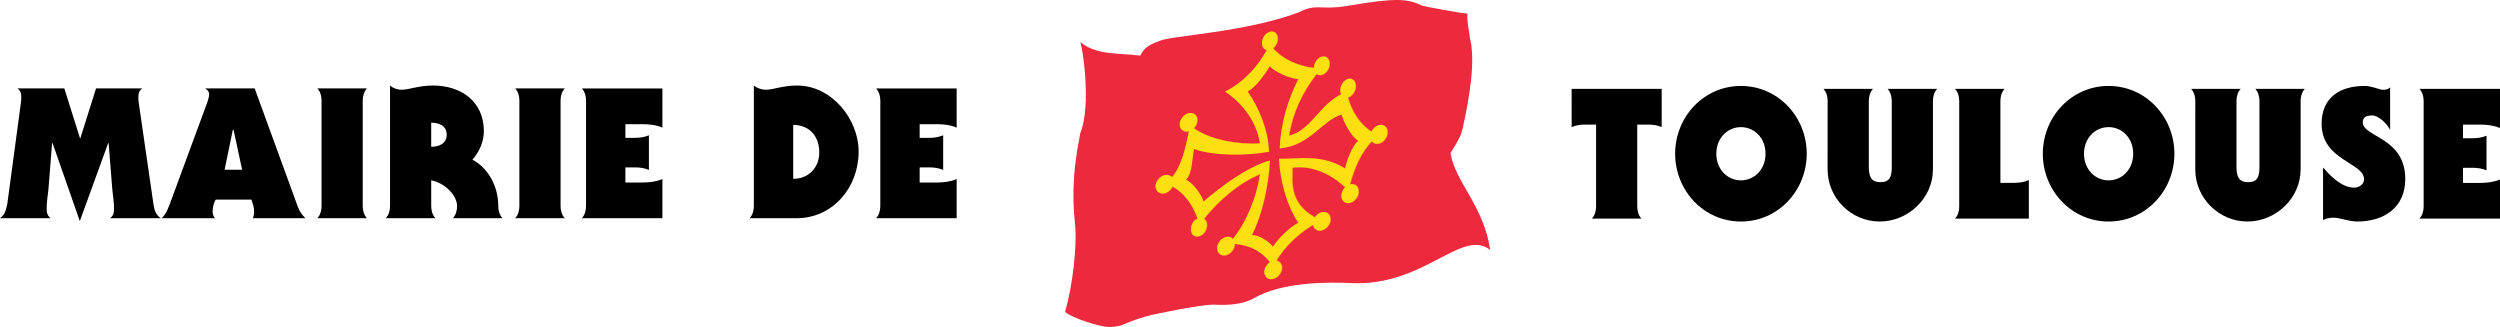
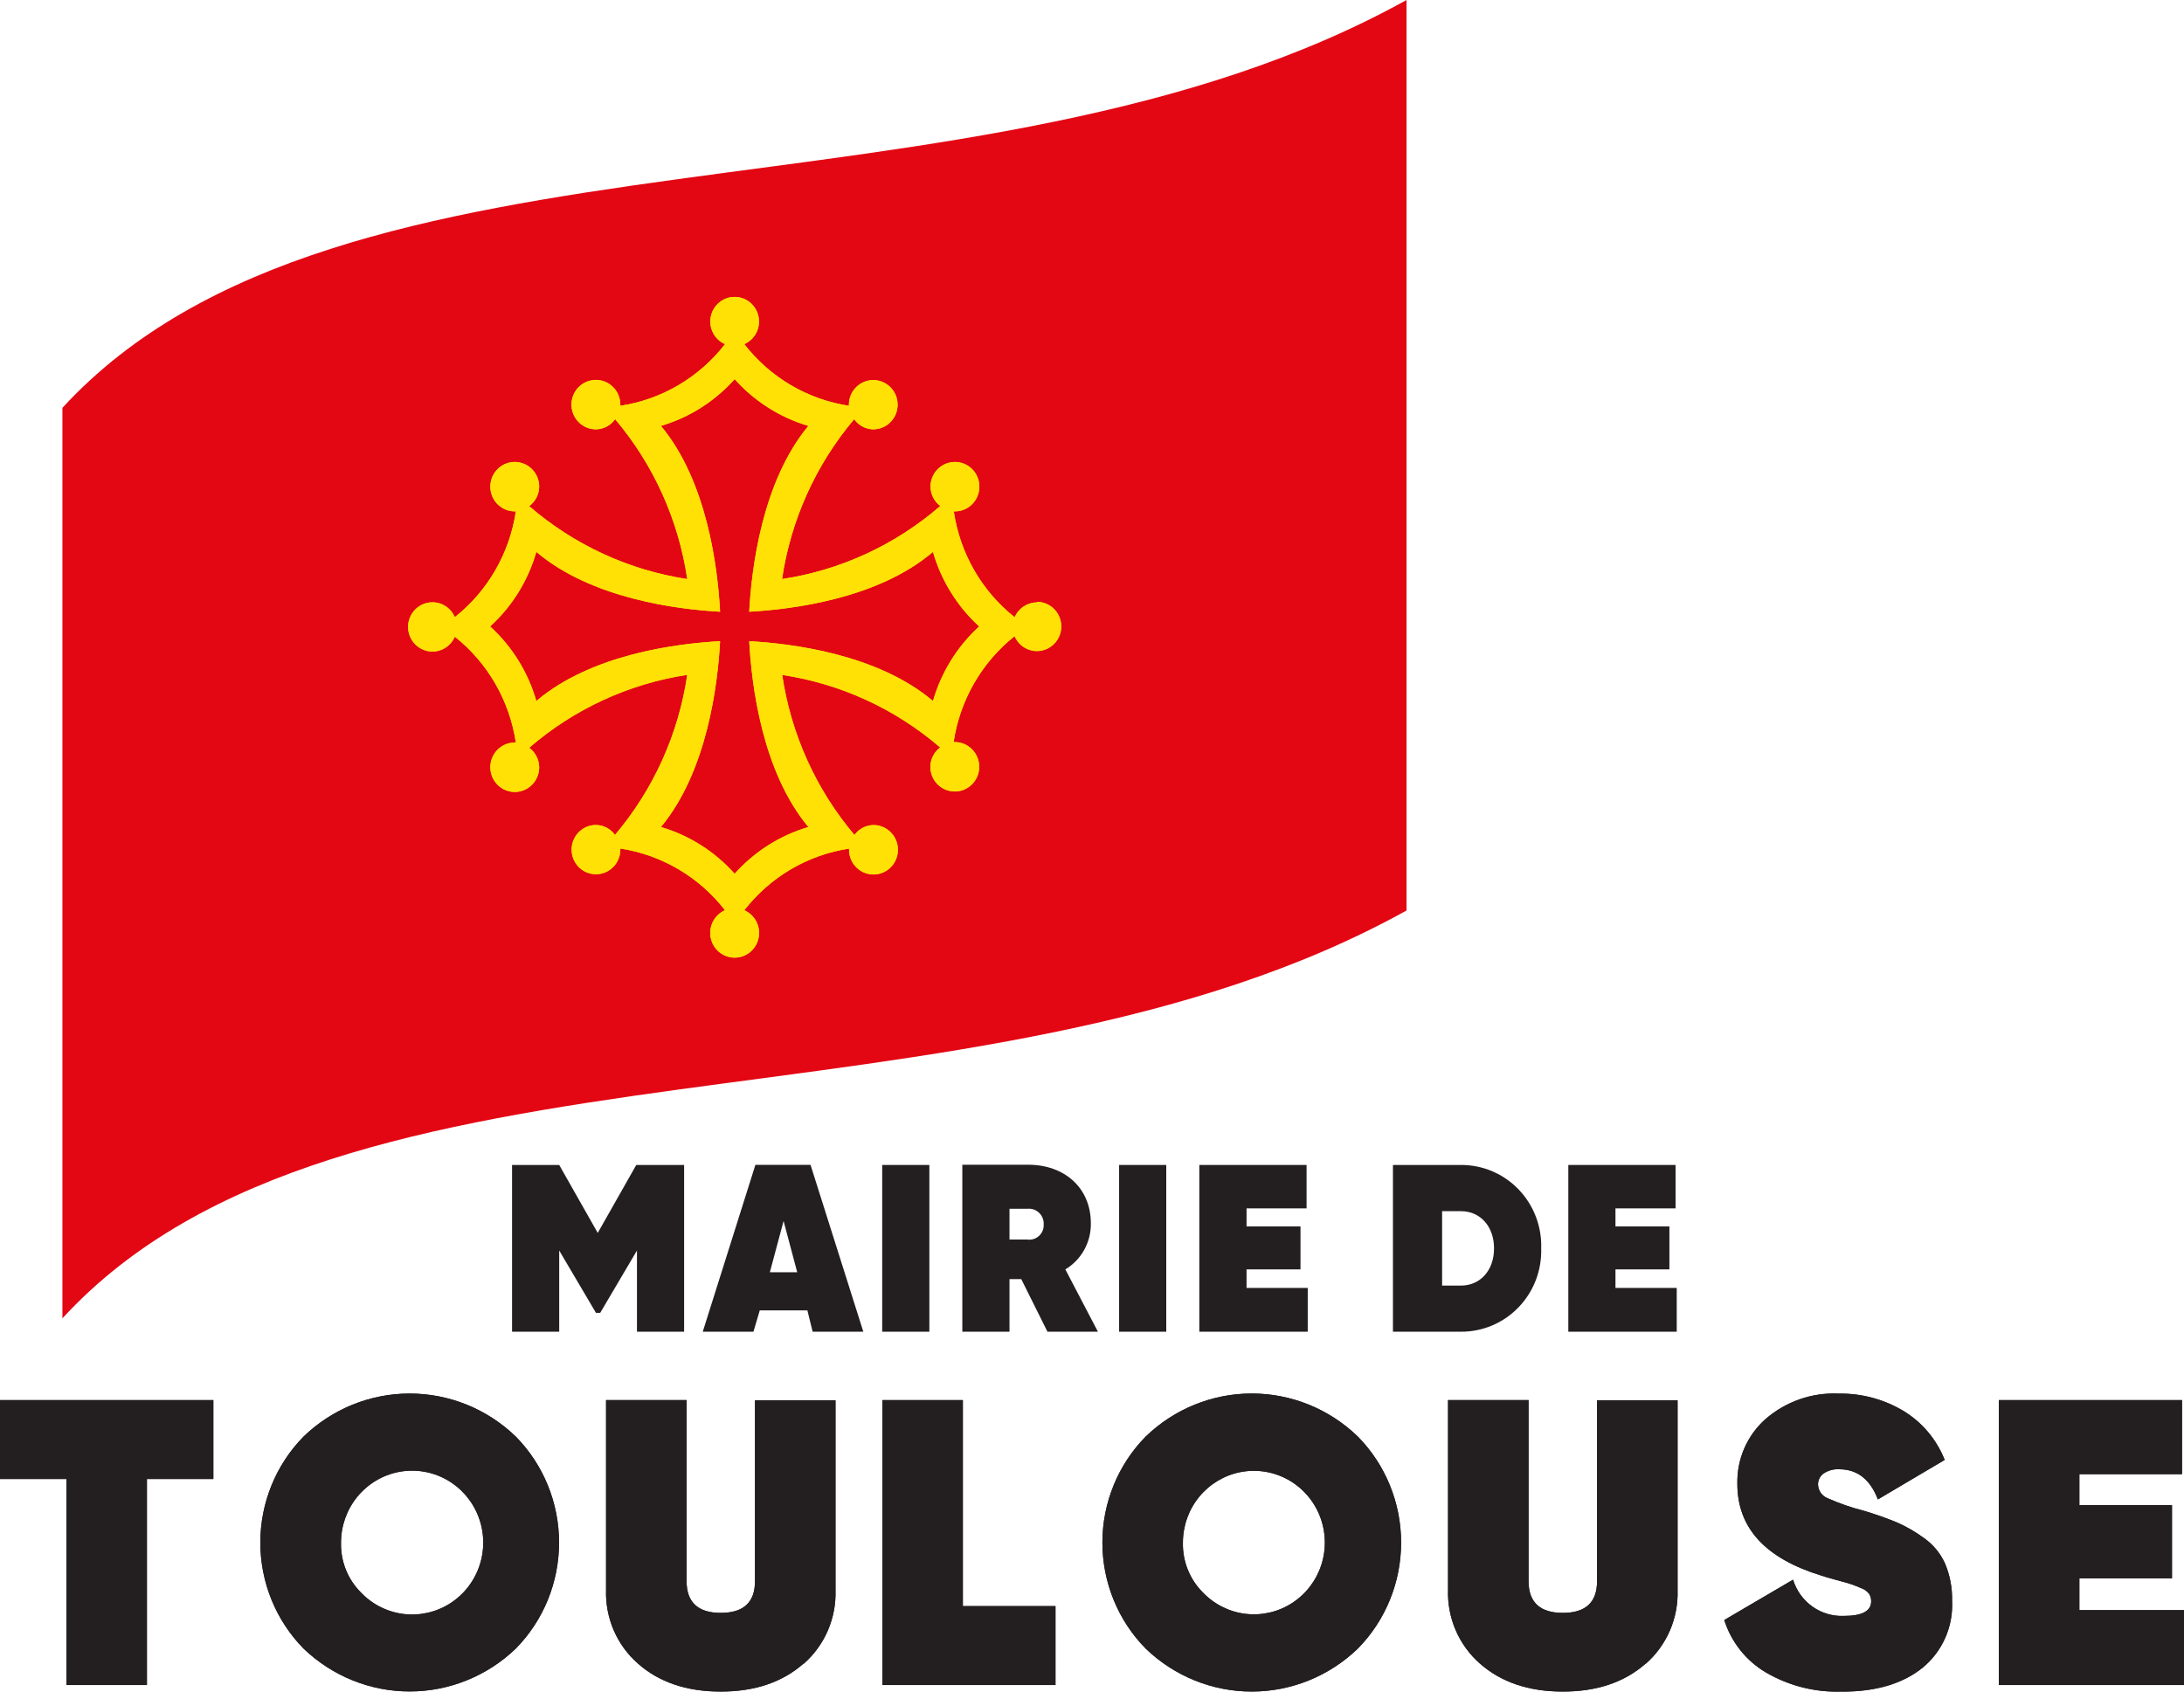
- <svg xmlns="http://www.w3.org/2000/svg" version="1.1" width="198.881" height="26.013" id="svg3149">
-   <defs id="defs3151" />
-   <g transform="translate(127.3609,-66.50616)" id="layer1">
-     <path d="m -41.439,69.84 c 1.345,1.105 3.131,0.862 4.779,1.093 0.394,-0.755 0.872,-0.91 1.562,-1.179 0.912,-0.42 6.756,-0.656 11.088,-2.275 1.405,-0.731 1.681,-0.139 3.827,-0.504 3.988,-0.677 4.775,-0.564 5.957,-0.019 0.075,0.034 2.808,0.566 3.598,0.635 -0.059,0.585 0.169,1.518 0.2,1.922 0.466,1.824 -0.031,4.769 -0.561,7.136 -0.144,0.669 -0.284,0.912 -0.984,2.032 0.39,2.348 2.627,4.147 3.163,7.706 -2.268,-1.76 -5.247,2.907 -11.023,2.639 -1.93,-0.089 -5.542,-0.097 -7.789,1.208 -0.831,0.483 -2.066,0.577 -3.107,0.51 -0.887,-0.056 -4.806,0.741 -5.391,0.911 -2.148,0.624 -1.777,0.842 -3.036,0.863 -0.629,0.01 -2.932,-0.7 -3.471,-1.201 0.57,-1.968 0.987,-5.239 0.779,-7.088 -0.435,-3.875 0.483,-7.08 0.408,-7.08 0.956,-2.249 0.159,-7.201 0,-7.309" id="path2890" style="fill:#ee293d;fill-opacity:1;fill-rule:nonzero;stroke:none" />
-     <path d="m -17.629,76.46 c -0.26,0.058 -0.488,0.266 -0.61,0.522 -0.874,-0.552 -1.529,-1.505 -1.878,-2.718 0.341,-0.085 0.625,-0.484 0.634,-0.892 0.009,-0.408 -0.26,-0.67 -0.602,-0.586 -0.342,0.085 -0.625,0.485 -0.634,0.893 -0.003,0.129 0.025,0.241 0.071,0.335 -1.72,0.826 -2.426,2.886 -4.148,3.291 0.269,-1.767 1.057,-3.471 2.193,-4.909 0.111,0.081 0.254,0.112 0.412,0.07 0.348,-0.093 0.629,-0.492 0.629,-0.89 0,-0.398 -0.281,-0.646 -0.629,-0.553 -0.347,0.094 -0.629,0.492 -0.629,0.89 l 0,2.5e-4 c -1.297,-0.147 -2.521,-0.721 -3.246,-1.562 0.221,-0.171 0.376,-0.465 0.376,-0.76 0,-0.398 -0.282,-0.646 -0.629,-0.553 -0.348,0.094 -0.63,0.492 -0.63,0.89 0,0.299 0.159,0.513 0.386,0.562 -0.75,1.336 -1.828,2.562 -3.316,3.303 1.331,0.88 2.481,2.313 2.777,4.12 -1.689,0.124 -4.006,-0.275 -5.267,-1.203 0.168,-0.172 0.279,-0.406 0.279,-0.64 0,-0.399 -0.313,-0.646 -0.7,-0.552 -0.387,0.093 -0.7,0.491 -0.7,0.89 0,0.399 0.313,0.646 0.7,0.553 0.013,-0.003 0.024,-0.009 0.036,-0.012 -0.3,1.389 -0.558,2.69 -1.349,3.661 -0.135,-0.153 -0.351,-0.223 -0.587,-0.167 -0.386,0.093 -0.726,0.492 -0.726,0.89 0,0.51 0.481,0.61 0.717,0.553 0.27,-0.065 0.519,-0.281 0.646,-0.54 0.895,0.506 1.585,1.408 1.98,2.552 -0.322,0.136 -0.525,0.492 -0.525,0.851 0,0.399 0.25,0.647 0.636,0.554 0.387,-0.094 0.636,-0.492 0.636,-0.89 0,-0.23 -0.085,-0.407 -0.229,-0.5 1.162,-1.481 2.806,-2.871 4.451,-3.543 -0.275,1.801 -0.997,3.673 -2.154,5.149 -0.128,-0.142 -0.328,-0.208 -0.555,-0.153 -0.387,0.094 -0.7,0.492 -0.7,0.89 0,0.399 0.313,0.647 0.7,0.553 0.387,-0.093 0.7,-0.492 0.7,-0.89 0,-0.004 -0.001,-0.008 -0.001,-0.012 1.254,0.109 2.142,0.615 2.805,1.457 -0.262,0.168 -0.449,0.472 -0.449,0.78 0,0.399 0.313,0.646 0.7,0.553 0.387,-0.093 0.7,-0.492 0.7,-0.89 0,-0.305 -0.184,-0.52 -0.444,-0.563 0.676,-1.125 1.708,-2.125 2.92,-2.853 0.052,0.334 0.339,0.53 0.688,0.446 0.387,-0.093 0.7,-0.492 0.7,-0.89 0,-0.398 -0.313,-0.646 -0.7,-0.553 -0.22,0.054 -0.414,0.208 -0.542,0.403 -2.115,-1.165 -1.775,-2.899 -1.778,-3.949 1.615,-0.207 3.091,0.536 4.182,1.559 -0.174,0.173 -0.291,0.413 -0.297,0.658 -0.01,0.408 0.289,0.67 0.669,0.586 0.379,-0.085 0.696,-0.484 0.705,-0.893 0.01,-0.408 -0.289,-0.67 -0.669,-0.586 -0.007,0.002 -0.014,0.005 -0.022,0.007 0.371,-1.369 0.875,-2.517 1.73,-3.434 0.119,0.165 0.323,0.245 0.556,0.193 0.379,-0.085 0.695,-0.484 0.705,-0.892 0.01,-0.408 -0.29,-0.67 -0.669,-0.585 z" id="path2898" style="fill:none;stroke:#fde012;stroke-width:0.017;stroke-linecap:butt;stroke-linejoin:miter;stroke-miterlimit:4;stroke-opacity:1;stroke-dasharray:none" />
-     <path d="m -26.307,79.18 c -0.089,1.935 -0.573,4.25 -1.43,5.938 0.617,0.015 1.321,0.488 1.673,0.93 0.352,-0.612 1.39,-1.6 2.008,-1.912 -0.851,-1.274 -1.446,-3.205 -1.534,-5.091 l 0.064,0 c 1.574,0.026 3.373,-0.378 5.188,0.77 0.172,-0.687 0.537,-1.718 1.049,-2.203 -0.493,-0.26 -1.168,-1.455 -1.308,-2.072 -1.556,0.43 -2.455,2.454 -4.937,2.693 0.086,-1.941 0.622,-3.825 1.482,-5.519 -0.616,-0.015 -1.913,-0.584 -2.265,-1.026 -0.353,0.612 -1.136,1.695 -1.753,2.008 0.854,1.279 1.61,2.899 1.694,4.795 -1.854,0.355 -4.525,0.322 -5.961,-0.217 -0.159,0.675 -0.128,1.951 -0.639,2.437 0.511,0.241 1.226,1.139 1.385,1.738 1.432,-1.222 3.439,-2.732 5.287,-3.268" id="path2902" style="fill:none;stroke:#fde012;stroke-width:0.017;stroke-linecap:butt;stroke-linejoin:miter;stroke-miterlimit:4;stroke-opacity:1;stroke-dasharray:none" />
-     <path d="m -2.334,73.575 7.163,0 0,3.044 c -0.29,-0.145 -0.711,-0.202 -1.073,-0.202 l -0.87,0 0,6.524 c 0,0.32 0.086,0.696 0.334,0.957 l -3.943,0 c 0.246,-0.261 0.334,-0.638 0.334,-0.957 l 0,-6.524 -0.87,0 c -0.362,0 -0.783,0.057 -1.073,0.202" id="path2904" style="fill:#000000;fill-opacity:1;fill-rule:nonzero;stroke:none" />
-     <path d="m 16.368,78.736 c 0,2.914 -2.262,5.393 -5.234,5.393 -2.972,0 -5.233,-2.479 -5.233,-5.393 0,-2.914 2.261,-5.393 5.233,-5.393 2.972,0 5.234,2.479 5.234,5.393 z m -5.234,2.117 c 1.073,0 1.958,-0.87 1.958,-2.117 0,-1.247 -0.885,-2.117 -1.958,-2.117 -1.072,0 -1.957,0.87 -1.957,2.117 0,1.247 0.885,2.117 1.957,2.117" id="path2906" style="fill:#000000;fill-opacity:1;fill-rule:nonzero;stroke:none" />
-     <path d="m 18.032,74.532 c 0,-0.319 -0.087,-0.696 -0.334,-0.957 l 3.943,0 c -0.247,0.261 -0.334,0.638 -0.334,0.957 l 0,5.234 c 0,0.811 0.202,1.232 0.927,1.232 0.74,0 0.899,-0.421 0.899,-1.232 l 0,-5.234 c 0,-0.319 -0.086,-0.696 -0.334,-0.957 l 3.943,0 c -0.246,0.261 -0.333,0.638 -0.333,0.957 l 0,5.451 c 0,2.306 -1.987,4.146 -4.234,4.146 -2.247,0 -4.146,-1.84 -4.146,-4.146" id="path2908" style="fill:#000000;fill-opacity:1;fill-rule:nonzero;stroke:none" />
-     <path d="m 31.776,81.056 0.912,0 c 0.45,0 0.957,-0.029 1.349,-0.232 l 0,3.074 -5.871,0 c 0.246,-0.261 0.333,-0.638 0.333,-0.957 l 0,-8.409 c 0,-0.319 -0.086,-0.696 -0.333,-0.957 l 3.943,0 c -0.246,0.261 -0.333,0.638 -0.333,0.957" id="path2910" style="fill:#000000;fill-opacity:1;fill-rule:nonzero;stroke:none" />
-     <path d="m 45.618,78.736 c 0,2.914 -2.262,5.393 -5.235,5.393 -2.971,0 -5.233,-2.479 -5.233,-5.393 0,-2.914 2.262,-5.393 5.233,-5.393 2.973,0 5.235,2.479 5.235,5.393 z m -5.235,2.117 c 1.074,0 1.957,-0.87 1.957,-2.117 0,-1.247 -0.883,-2.117 -1.957,-2.117 -1.072,0 -1.957,0.87 -1.957,2.117 0,1.247 0.885,2.117 1.957,2.117" id="path2912" style="fill:#000000;fill-opacity:1;fill-rule:nonzero;stroke:none" />
-     <path d="m 47.281,74.532 c 0,-0.319 -0.086,-0.696 -0.333,-0.957 l 3.943,0 c -0.246,0.261 -0.334,0.638 -0.334,0.957 l 0,5.234 c 0,0.811 0.203,1.232 0.928,1.232 0.74,0 0.899,-0.421 0.899,-1.232 l 0,-5.234 c 0,-0.319 -0.087,-0.696 -0.334,-0.957 l 3.943,0 c -0.247,0.261 -0.334,0.638 -0.334,0.957 l 0,5.451 c 0,2.306 -1.986,4.146 -4.233,4.146 -2.247,0 -4.147,-1.84 -4.147,-4.146" id="path2914" style="fill:#000000;fill-opacity:1;fill-rule:nonzero;stroke:none" />
-     <path d="m 57.444,79.824 c 0.609,0.71 1.494,1.609 2.48,1.609 0.362,0 0.783,-0.246 0.783,-0.666 0,-0.667 -0.842,-1.03 -1.682,-1.61 -0.855,-0.566 -1.696,-1.349 -1.696,-2.799 0,-2.102 1.464,-3.015 3.421,-3.015 0.565,0 1.218,0.305 1.436,0.305 0.232,0 0.434,-0.029 0.594,-0.188 l 0,3.377 c -0.217,-0.435 -0.884,-1.145 -1.421,-1.145 -0.536,0 -0.754,0.174 -0.754,0.55 0,0.581 0.842,0.885 1.697,1.45 0.841,0.566 1.681,1.392 1.681,3.059 0,2.276 -1.696,3.377 -3.813,3.377 -0.696,0 -1.363,-0.304 -1.899,-0.304 -0.319,0 -0.566,0.058 -0.827,0.188" id="path2916" style="fill:#000000;fill-opacity:1;fill-rule:nonzero;stroke:none" />
-     <path d="m 71.52,83.898 -6.408,0 c 0.246,-0.261 0.334,-0.638 0.334,-0.957 l 0,-8.409 c 0,-0.319 -0.087,-0.696 -0.334,-0.957 l 6.408,0 0,3.117 c -0.449,-0.203 -1.044,-0.275 -1.566,-0.275 l -1.377,0 0,1.087 0.74,0 c 0.377,0 0.753,-0.043 1.131,-0.203 l 0,2.755 c -0.378,-0.159 -0.754,-0.203 -1.131,-0.203 l -0.74,0 0,1.204 1.377,0 c 0.522,0 1.116,-0.073 1.566,-0.276" id="path2918" style="fill:#000000;fill-opacity:1;fill-rule:nonzero;stroke:none" />
-     <path d="m -67.391,73.31 c 0.261,0.203 0.58,0.334 0.957,0.334 0.623,0 1.319,-0.334 2.494,-0.334 2.726,0 4.886,2.652 4.886,5.263 0,2.827 -2.03,5.292 -4.944,5.292 l -3.726,0 c 0.246,-0.261 0.334,-0.638 0.334,-0.957 l 0,-9.598 z m 3.132,7.423 c 1.203,0 2.073,-0.87 2.073,-2.102 0,-1.377 -0.87,-2.189 -2.073,-2.189" id="path2920" style="fill:#000000;fill-opacity:1;fill-rule:nonzero;stroke:none" />
-     <path d="m -51.256,83.865 -6.408,0 c 0.246,-0.261 0.334,-0.638 0.334,-0.957 l 0,-8.409 c 0,-0.319 -0.087,-0.696 -0.334,-0.957 l 6.408,0 0,3.118 c -0.45,-0.203 -1.044,-0.276 -1.566,-0.276 l -1.378,0 0,1.088 0.74,0 c 0.377,0 0.754,-0.044 1.131,-0.203 l 0,2.755 c -0.377,-0.16 -0.754,-0.203 -1.131,-0.203 l -0.74,0 0,1.204 1.378,0 c 0.522,0 1.116,-0.073 1.566,-0.276" id="path2922" style="fill:#000000;fill-opacity:1;fill-rule:nonzero;stroke:none" />
-     <path d="m -116.052,73.541 c -0.246,0.189 -0.304,0.406 -0.304,0.711 0,0.144 0.015,0.319 0.043,0.507 l 1.16,7.988 c 0.058,0.435 0.174,0.842 0.58,1.117 l -4.031,0 c 0.261,-0.189 0.319,-0.45 0.319,-0.754 0,-0.507 -0.101,-1.058 -0.145,-1.566 l -0.29,-3.668 -0.029,0 -2.262,6.219 -2.175,-6.219 -0.029,0 -0.29,3.668 c -0.058,0.507 -0.145,1.058 -0.145,1.566 0,0.304 0.058,0.565 0.319,0.754 l -4.031,0 c 0.406,-0.276 0.478,-0.682 0.58,-1.117 l 1.073,-7.988 c 0.029,-0.188 0.043,-0.363 0.043,-0.507 0,-0.305 -0.058,-0.522 -0.304,-0.711 l 3.726,0 1.247,3.958 0.029,0 1.247,-3.958" id="path2924" style="fill:#000000;fill-opacity:1;fill-rule:nonzero;stroke:none" />
-     <path d="m -107.1,73.541 3.436,9.424 c 0.145,0.392 0.362,0.667 0.594,0.899 l -4.175,0 c 0.072,-0.16 0.101,-0.363 0.101,-0.551 0,-0.319 -0.116,-0.623 -0.217,-0.928 l -2.841,0 c -0.16,0.261 -0.246,0.638 -0.246,0.943 0,0.159 0.043,0.377 0.159,0.464 l 0,0.073 -4.205,0 c 0.377,-0.363 0.551,-0.885 0.754,-1.435 l 2.871,-7.786 c 0.058,-0.16 0.145,-0.464 0.145,-0.638 0,-0.232 -0.145,-0.348 -0.319,-0.465 l 3.944,0 z m -1,6.466 -0.681,-3.175 -0.058,0 -0.652,3.175" id="path2926" style="fill:#000000;fill-opacity:1;fill-rule:nonzero;stroke:none" />
-     <path d="m -98.171,73.541 c -0.246,0.262 -0.334,0.638 -0.334,0.957 l 0,8.409 c 0,0.319 0.087,0.696 0.334,0.957 l -3.944,0 c 0.246,-0.261 0.334,-0.638 0.334,-0.957 l 0,-8.409 c 0,-0.319 -0.087,-0.696 -0.334,-0.957" id="path2928" style="fill:#000000;fill-opacity:1;fill-rule:nonzero;stroke:none" />
-     <path d="m -96.335,73.31 c 0.232,0.203 0.551,0.334 0.928,0.334 0.623,0 1.319,-0.334 2.494,-0.334 2.233,0 4.045,1.262 4.045,3.639 0,0.811 -0.362,1.652 -0.913,2.261 1.16,0.595 2.059,2.001 2.059,3.697 0,0.319 0.087,0.696 0.334,0.957 l -3.944,0 c 0.247,-0.261 0.334,-0.638 0.334,-0.957 0,-0.841 -0.928,-1.827 -2.059,-2.059 l 0,2.059 c 0,0.319 0.087,0.696 0.334,0.957 l -3.944,0 c 0.246,-0.261 0.334,-0.638 0.334,-0.957 l 0,-9.598 z m 3.277,4.871 c 0.536,0 1.232,-0.188 1.232,-0.957 0,-0.768 -0.696,-0.957 -1.232,-0.957" id="path2930" style="fill:#000000;fill-opacity:1;fill-rule:nonzero;stroke:none" />
-     <path d="m -82.432,73.541 c -0.247,0.262 -0.334,0.638 -0.334,0.957 l 0,8.409 c 0,0.319 0.087,0.696 0.334,0.957 l -3.944,0 c 0.247,-0.261 0.333,-0.638 0.333,-0.957 l 0,-8.409 c 0,-0.319 -0.087,-0.696 -0.333,-0.957" id="path2932" style="fill:#000000;fill-opacity:1;fill-rule:nonzero;stroke:none" />
-     <path d="m -74.666,83.865 -6.408,0 c 0.247,-0.261 0.334,-0.638 0.334,-0.957 l 0,-8.409 c 0,-0.319 -0.087,-0.696 -0.334,-0.957 l 6.408,0 0,3.118 c -0.449,-0.203 -1.044,-0.276 -1.566,-0.276 l -1.377,0 0,1.088 0.739,0 c 0.377,0 0.754,-0.044 1.131,-0.203 l 0,2.755 c -0.377,-0.16 -0.754,-0.203 -1.131,-0.203 l -0.739,0 0,1.204 1.377,0 c 0.522,0 1.116,-0.073 1.566,-0.276" id="path2934" style="fill:#000000;fill-opacity:1;fill-rule:nonzero;stroke:none" />
-     <path d="m -17.649,76.457 c -0.26,0.058 -0.488,0.266 -0.61,0.522 -0.874,-0.552 -1.529,-1.505 -1.878,-2.718 0.341,-0.085 0.625,-0.484 0.634,-0.892 0.009,-0.408 -0.26,-0.67 -0.602,-0.586 -0.342,0.085 -0.625,0.485 -0.634,0.893 -0.003,0.129 0.025,0.241 0.071,0.335 -1.72,0.826 -2.426,2.886 -4.148,3.291 0.269,-1.767 1.057,-3.471 2.193,-4.909 0.111,0.081 0.254,0.112 0.412,0.07 0.348,-0.093 0.629,-0.492 0.629,-0.89 0,-0.398 -0.281,-0.646 -0.629,-0.553 -0.347,0.094 -0.629,0.492 -0.629,0.89 l 0,2.5e-4 c -1.297,-0.147 -2.521,-0.721 -3.246,-1.562 0.221,-0.171 0.376,-0.465 0.376,-0.76 0,-0.398 -0.282,-0.646 -0.629,-0.553 -0.348,0.094 -0.63,0.492 -0.63,0.89 0,0.299 0.159,0.513 0.386,0.562 -0.75,1.336 -1.829,2.562 -3.316,3.303 1.331,0.88 2.481,2.313 2.777,4.12 -1.689,0.124 -4.006,-0.275 -5.267,-1.203 0.168,-0.172 0.279,-0.406 0.279,-0.64 0,-0.399 -0.313,-0.646 -0.7,-0.552 -0.387,0.093 -0.7,0.491 -0.7,0.89 0,0.399 0.313,0.646 0.7,0.553 0.013,-0.003 0.024,-0.009 0.036,-0.012 -0.3,1.389 -0.558,2.69 -1.349,3.661 -0.135,-0.153 -0.351,-0.223 -0.587,-0.167 -0.386,0.093 -0.726,0.492 -0.726,0.89 0,0.51 0.481,0.61 0.717,0.553 0.27,-0.065 0.519,-0.281 0.646,-0.54 0.895,0.506 1.585,1.408 1.98,2.552 -0.322,0.136 -0.525,0.492 -0.525,0.851 0,0.399 0.25,0.647 0.636,0.554 0.387,-0.094 0.636,-0.492 0.636,-0.89 0,-0.23 -0.085,-0.407 -0.229,-0.5 1.162,-1.481 2.806,-2.871 4.451,-3.543 -0.275,1.801 -0.997,3.673 -2.154,5.149 -0.128,-0.142 -0.328,-0.208 -0.555,-0.153 -0.387,0.094 -0.7,0.492 -0.7,0.89 0,0.399 0.313,0.647 0.7,0.553 0.387,-0.093 0.7,-0.492 0.7,-0.89 0,-0.004 -0.001,-0.008 -0.001,-0.012 1.254,0.109 2.142,0.615 2.805,1.457 -0.262,0.168 -0.449,0.472 -0.449,0.78 0,0.399 0.313,0.646 0.7,0.553 0.387,-0.093 0.7,-0.492 0.7,-0.89 0,-0.305 -0.184,-0.52 -0.444,-0.563 0.676,-1.125 1.708,-2.125 2.92,-2.853 0.052,0.334 0.339,0.53 0.688,0.446 0.387,-0.093 0.7,-0.492 0.7,-0.89 0,-0.398 -0.313,-0.646 -0.7,-0.553 -0.22,0.054 -0.414,0.208 -0.542,0.403 -2.115,-1.165 -1.775,-2.899 -1.778,-3.949 1.615,-0.207 3.091,0.536 4.182,1.559 -0.174,0.173 -0.291,0.413 -0.297,0.658 -0.01,0.408 0.289,0.67 0.669,0.586 0.379,-0.085 0.696,-0.484 0.705,-0.893 0.01,-0.408 -0.289,-0.67 -0.669,-0.586 -0.007,0.002 -0.014,0.005 -0.022,0.007 0.371,-1.369 0.875,-2.517 1.73,-3.434 0.119,0.165 0.323,0.245 0.556,0.193 0.379,-0.085 0.695,-0.484 0.705,-0.892 0.01,-0.408 -0.29,-0.67 -0.669,-0.585" id="path2896" style="fill:#fde012;fill-opacity:1;fill-rule:nonzero;stroke:none" />
-     <path d="m -26.335,79.266 c -0.089,1.935 -0.573,4.25 -1.43,5.938 0.617,0.015 1.321,0.488 1.673,0.93 0.352,-0.612 1.39,-1.6 2.008,-1.912 -0.851,-1.274 -1.446,-3.205 -1.534,-5.091 l 0.063,0 c 1.574,0.026 3.373,-0.378 5.188,0.77 0.172,-0.687 0.537,-1.718 1.049,-2.203 -0.493,-0.26 -1.168,-1.455 -1.308,-2.072 -1.556,0.43 -2.455,2.454 -4.937,2.693 0.086,-1.941 0.622,-3.825 1.482,-5.519 -0.616,-0.015 -1.913,-0.584 -2.265,-1.026 -0.353,0.612 -1.136,1.695 -1.753,2.008 0.854,1.279 1.61,2.899 1.694,4.795 -1.854,0.355 -4.525,0.322 -5.961,-0.217 -0.159,0.675 -0.128,1.951 -0.639,2.437 0.511,0.241 1.226,1.139 1.385,1.738 1.432,-1.222 3.439,-2.732 5.287,-3.268" id="path2900" style="fill:#ee293d;fill-opacity:1;fill-rule:nonzero;stroke:none" />
-   </g>
+ <svg xmlns="http://www.w3.org/2000/svg" width="142" height="110" viewBox="0 0 142 110" fill="none">
+   <path d="M4.058 26.519V85.724C22.302 65.872 63.461 74.749 91.449 59.205V0C63.461 15.545 22.317 6.668 4.058 26.519Z" fill="#E30613" />
+   <path d="M67.428 39.169C67.119 39.17 66.816 39.262 66.557 39.434C66.298 39.605 66.094 39.85 65.971 40.137C63.83 38.437 62.414 35.974 62.013 33.251C62.013 33.251 62.058 33.251 62.083 33.251C62.398 33.252 62.705 33.159 62.967 32.983C63.229 32.807 63.434 32.556 63.554 32.262C63.675 31.968 63.707 31.645 63.646 31.333C63.585 31.021 63.433 30.735 63.211 30.509C62.989 30.285 62.705 30.131 62.397 30.07C62.088 30.008 61.769 30.04 61.478 30.162C61.188 30.285 60.94 30.491 60.766 30.756C60.592 31.021 60.499 31.332 60.5 31.65C60.504 31.897 60.564 32.14 60.677 32.359C60.791 32.578 60.953 32.768 61.151 32.912H61.126C58.207 35.436 54.645 37.08 50.847 37.654C51.416 33.813 53.041 30.211 55.536 27.258C55.677 27.458 55.863 27.623 56.079 27.737C56.295 27.852 56.534 27.913 56.778 27.916C57.091 27.916 57.397 27.822 57.657 27.646C57.918 27.47 58.121 27.22 58.24 26.928C58.36 26.635 58.392 26.313 58.331 26.003C58.27 25.692 58.119 25.407 57.897 25.183C57.676 24.959 57.394 24.806 57.087 24.745C56.78 24.683 56.462 24.715 56.172 24.836C55.883 24.957 55.636 25.162 55.462 25.425C55.288 25.689 55.195 25.998 55.195 26.315C55.195 26.34 55.195 26.361 55.195 26.386C52.505 25.977 50.071 24.544 48.392 22.378C48.727 22.232 49.001 21.974 49.17 21.648C49.338 21.321 49.39 20.945 49.316 20.584C49.243 20.224 49.048 19.899 48.766 19.666C48.483 19.434 48.13 19.307 47.766 19.307C47.402 19.307 47.048 19.434 46.766 19.666C46.483 19.899 46.289 20.224 46.215 20.584C46.142 20.945 46.194 21.321 46.362 21.648C46.53 21.974 46.805 22.232 47.14 22.378C45.46 24.545 43.024 25.979 40.332 26.386C40.334 26.362 40.334 26.339 40.332 26.315C40.333 25.997 40.24 25.686 40.066 25.421C39.892 25.156 39.644 24.949 39.354 24.827C39.063 24.705 38.744 24.673 38.435 24.735C38.127 24.796 37.843 24.949 37.621 25.174C37.398 25.399 37.247 25.686 37.186 25.998C37.125 26.31 37.157 26.633 37.278 26.927C37.398 27.221 37.603 27.471 37.865 27.648C38.127 27.824 38.434 27.917 38.749 27.916C38.993 27.913 39.233 27.851 39.45 27.737C39.666 27.622 39.854 27.458 39.996 27.258C42.493 30.209 44.118 33.812 44.685 37.654C40.888 37.077 37.326 35.434 34.406 32.912C34.604 32.768 34.766 32.578 34.879 32.359C34.992 32.14 35.053 31.897 35.057 31.65C35.058 31.332 34.965 31.021 34.791 30.757C34.618 30.492 34.37 30.285 34.08 30.163C33.79 30.041 33.47 30.008 33.162 30.069C32.854 30.131 32.57 30.283 32.348 30.508C32.125 30.732 31.973 31.018 31.912 31.33C31.85 31.642 31.881 31.965 32.001 32.259C32.121 32.553 32.325 32.804 32.586 32.98C32.847 33.157 33.154 33.251 33.469 33.251C33.494 33.251 33.514 33.251 33.539 33.251C33.133 35.973 31.714 38.435 29.571 40.132C29.427 39.794 29.172 39.516 28.849 39.345C28.526 39.175 28.154 39.123 27.798 39.197C27.441 39.272 27.12 39.468 26.89 39.754C26.66 40.04 26.534 40.397 26.534 40.765C26.534 41.134 26.66 41.491 26.89 41.777C27.12 42.062 27.441 42.259 27.798 42.333C28.154 42.408 28.526 42.355 28.849 42.185C29.172 42.015 29.427 41.737 29.571 41.399C31.713 43.099 33.132 45.562 33.539 48.284C33.516 48.282 33.492 48.282 33.469 48.284C33.154 48.284 32.847 48.379 32.586 48.555C32.325 48.732 32.121 48.983 32.001 49.277C31.881 49.571 31.85 49.894 31.912 50.206C31.973 50.517 32.125 50.804 32.348 51.028C32.57 51.252 32.854 51.405 33.162 51.466C33.47 51.528 33.79 51.495 34.08 51.373C34.37 51.251 34.618 51.044 34.791 50.779C34.965 50.514 35.058 50.203 35.057 49.885C35.053 49.638 34.992 49.395 34.879 49.176C34.766 48.957 34.604 48.768 34.406 48.624C37.326 46.102 40.888 44.459 44.685 43.881C44.118 47.723 42.493 51.327 39.996 54.278V54.304C39.854 54.102 39.667 53.938 39.45 53.823C39.234 53.709 38.993 53.648 38.749 53.645C38.436 53.645 38.13 53.739 37.869 53.915C37.609 54.091 37.406 54.341 37.286 54.633C37.166 54.926 37.135 55.248 37.196 55.558C37.257 55.869 37.408 56.154 37.629 56.378C37.851 56.602 38.133 56.755 38.44 56.816C38.747 56.878 39.065 56.846 39.355 56.725C39.644 56.604 39.891 56.399 40.065 56.136C40.239 55.872 40.332 55.563 40.332 55.246C40.334 55.222 40.334 55.199 40.332 55.175C43.024 55.586 45.459 57.022 47.14 59.188C46.804 59.334 46.528 59.592 46.358 59.92C46.189 60.248 46.137 60.625 46.21 60.987C46.284 61.349 46.479 61.675 46.762 61.909C47.046 62.142 47.4 62.27 47.766 62.27C48.132 62.27 48.486 62.142 48.769 61.909C49.053 61.675 49.248 61.349 49.321 60.987C49.395 60.625 49.343 60.248 49.173 59.92C49.004 59.592 48.728 59.334 48.392 59.188C50.075 57.022 52.512 55.589 55.205 55.18C55.205 55.18 55.205 55.226 55.205 55.251C55.204 55.569 55.297 55.88 55.471 56.145C55.645 56.41 55.893 56.617 56.183 56.739C56.473 56.861 56.793 56.893 57.102 56.832C57.41 56.77 57.694 56.617 57.916 56.392C58.138 56.167 58.29 55.88 58.351 55.568C58.412 55.256 58.38 54.933 58.259 54.639C58.138 54.345 57.934 54.095 57.672 53.919C57.41 53.742 57.103 53.649 56.788 53.65C56.544 53.653 56.305 53.714 56.089 53.829C55.873 53.943 55.687 54.108 55.546 54.309V54.283C53.051 51.33 51.426 47.728 50.857 43.886C54.644 44.455 58.199 46.085 61.116 48.593H61.141C60.943 48.737 60.781 48.927 60.667 49.146C60.554 49.365 60.494 49.608 60.49 49.855C60.489 50.173 60.581 50.484 60.756 50.749C60.93 51.014 61.178 51.221 61.468 51.343C61.758 51.465 62.078 51.497 62.387 51.436C62.695 51.374 62.979 51.221 63.201 50.996C63.423 50.771 63.575 50.484 63.636 50.172C63.697 49.86 63.665 49.537 63.544 49.243C63.423 48.949 63.219 48.699 62.957 48.523C62.695 48.346 62.388 48.253 62.073 48.254C62.05 48.252 62.026 48.252 62.003 48.254C62.409 45.532 63.826 43.069 65.966 41.368C66.079 41.633 66.26 41.863 66.492 42.032C66.723 42.202 66.995 42.304 67.28 42.33C67.564 42.355 67.85 42.302 68.107 42.177C68.365 42.051 68.583 41.858 68.741 41.617C68.898 41.376 68.988 41.096 69.001 40.807C69.014 40.519 68.949 40.232 68.814 39.978C68.679 39.723 68.479 39.511 68.234 39.362C67.989 39.213 67.709 39.135 67.423 39.134L67.428 39.169ZM60.66 45.584C57.084 42.544 51.503 41.844 48.713 41.693C48.863 44.515 49.544 50.159 52.56 53.777C50.714 54.321 49.054 55.373 47.766 56.817C46.478 55.372 44.818 54.319 42.972 53.777C45.977 50.159 46.669 44.515 46.819 41.693C44.029 41.844 38.453 42.534 34.871 45.584C34.337 43.715 33.296 42.035 31.866 40.735C33.295 39.434 34.336 37.754 34.871 35.886C38.453 38.926 44.029 39.625 46.819 39.777C46.669 36.955 45.987 31.311 42.972 27.693C44.818 27.15 46.478 26.098 47.766 24.653C49.054 26.097 50.714 27.149 52.56 27.693C49.554 31.311 48.863 36.955 48.713 39.777C51.503 39.625 57.084 38.936 60.66 35.886C61.198 37.753 62.239 39.432 63.666 40.735C62.238 42.037 61.197 43.716 60.66 45.584Z" fill="#FFE106" />
+   <path d="M67.428 39.169C67.119 39.17 66.816 39.262 66.557 39.434C66.298 39.605 66.094 39.85 65.971 40.137C63.83 38.437 62.414 35.974 62.013 33.251C62.013 33.251 62.058 33.251 62.083 33.251C62.398 33.252 62.705 33.159 62.967 32.983C63.229 32.807 63.434 32.556 63.554 32.262C63.675 31.968 63.707 31.645 63.646 31.333C63.585 31.021 63.433 30.735 63.211 30.509C62.989 30.285 62.705 30.131 62.397 30.07C62.088 30.008 61.769 30.04 61.478 30.162C61.188 30.285 60.94 30.491 60.766 30.756C60.592 31.021 60.499 31.332 60.5 31.65C60.504 31.897 60.564 32.14 60.677 32.359C60.791 32.578 60.953 32.768 61.151 32.912H61.126C58.207 35.436 54.645 37.08 50.847 37.654C51.416 33.813 53.041 30.211 55.536 27.258C55.677 27.458 55.863 27.623 56.079 27.737C56.295 27.852 56.534 27.913 56.778 27.916C57.091 27.916 57.397 27.822 57.657 27.646C57.918 27.47 58.121 27.22 58.24 26.928C58.36 26.635 58.392 26.313 58.331 26.003C58.27 25.692 58.119 25.407 57.897 25.183C57.676 24.959 57.394 24.806 57.087 24.745C56.78 24.683 56.462 24.715 56.172 24.836C55.883 24.957 55.636 25.162 55.462 25.425C55.288 25.689 55.195 25.998 55.195 26.315C55.195 26.34 55.195 26.361 55.195 26.386C52.505 25.977 50.071 24.544 48.392 22.378C48.727 22.232 49.001 21.974 49.17 21.648C49.338 21.321 49.39 20.945 49.316 20.584C49.243 20.224 49.048 19.899 48.766 19.666C48.483 19.434 48.13 19.307 47.766 19.307C47.402 19.307 47.048 19.434 46.766 19.666C46.483 19.899 46.289 20.224 46.215 20.584C46.142 20.945 46.194 21.321 46.362 21.648C46.53 21.974 46.805 22.232 47.14 22.378C45.46 24.545 43.024 25.979 40.332 26.386C40.334 26.362 40.334 26.339 40.332 26.315C40.333 25.997 40.24 25.686 40.066 25.421C39.892 25.156 39.644 24.949 39.354 24.827C39.063 24.705 38.744 24.673 38.435 24.735C38.127 24.796 37.843 24.949 37.621 25.174C37.398 25.399 37.247 25.686 37.186 25.998C37.125 26.31 37.157 26.633 37.278 26.927C37.398 27.221 37.603 27.471 37.865 27.648C38.127 27.824 38.434 27.917 38.749 27.916C38.993 27.913 39.233 27.851 39.45 27.737C39.666 27.622 39.854 27.458 39.996 27.258C42.493 30.209 44.118 33.812 44.685 37.654C40.888 37.077 37.326 35.434 34.406 32.912C34.604 32.768 34.766 32.578 34.879 32.359C34.992 32.14 35.053 31.897 35.057 31.65C35.058 31.332 34.965 31.021 34.791 30.757C34.618 30.492 34.37 30.285 34.08 30.163C33.79 30.041 33.47 30.008 33.162 30.069C32.854 30.131 32.57 30.283 32.348 30.508C32.125 30.732 31.973 31.018 31.912 31.33C31.85 31.642 31.881 31.965 32.001 32.259C32.121 32.553 32.325 32.804 32.586 32.98C32.847 33.157 33.154 33.251 33.469 33.251C33.494 33.251 33.514 33.251 33.539 33.251C33.133 35.973 31.714 38.435 29.571 40.132C29.427 39.794 29.172 39.516 28.849 39.345C28.526 39.175 28.154 39.123 27.798 39.197C27.441 39.272 27.12 39.468 26.89 39.754C26.66 40.04 26.534 40.397 26.534 40.765C26.534 41.134 26.66 41.491 26.89 41.777C27.12 42.062 27.441 42.259 27.798 42.333C28.154 42.408 28.526 42.355 28.849 42.185C29.172 42.015 29.427 41.737 29.571 41.399C31.713 43.099 33.132 45.562 33.539 48.284C33.516 48.282 33.492 48.282 33.469 48.284C33.154 48.284 32.847 48.379 32.586 48.555C32.325 48.732 32.121 48.983 32.001 49.277C31.881 49.571 31.85 49.894 31.912 50.206C31.973 50.517 32.125 50.804 32.348 51.028C32.57 51.252 32.854 51.405 33.162 51.466C33.47 51.528 33.79 51.495 34.08 51.373C34.37 51.251 34.618 51.044 34.791 50.779C34.965 50.514 35.058 50.203 35.057 49.885C35.053 49.638 34.992 49.395 34.879 49.176C34.766 48.957 34.604 48.768 34.406 48.624C37.326 46.102 40.888 44.459 44.685 43.881C44.118 47.723 42.493 51.327 39.996 54.278V54.304C39.854 54.102 39.667 53.938 39.45 53.823C39.234 53.709 38.993 53.648 38.749 53.645C38.436 53.645 38.13 53.739 37.869 53.915C37.609 54.091 37.406 54.341 37.286 54.633C37.166 54.926 37.135 55.248 37.196 55.558C37.257 55.869 37.408 56.154 37.629 56.378C37.851 56.602 38.133 56.755 38.44 56.816C38.747 56.878 39.065 56.846 39.355 56.725C39.644 56.604 39.891 56.399 40.065 56.136C40.239 55.872 40.332 55.563 40.332 55.246C40.334 55.222 40.334 55.199 40.332 55.175C43.024 55.586 45.459 57.022 47.14 59.188C46.804 59.334 46.528 59.592 46.358 59.92C46.189 60.248 46.137 60.625 46.21 60.987C46.284 61.349 46.479 61.675 46.762 61.909C47.046 62.142 47.4 62.27 47.766 62.27C48.132 62.27 48.486 62.142 48.769 61.909C49.053 61.675 49.248 61.349 49.321 60.987C49.395 60.625 49.343 60.248 49.173 59.92C49.004 59.592 48.728 59.334 48.392 59.188C50.075 57.022 52.512 55.589 55.205 55.18C55.205 55.18 55.205 55.226 55.205 55.251C55.204 55.569 55.297 55.88 55.471 56.145C55.645 56.41 55.893 56.617 56.183 56.739C56.473 56.861 56.793 56.893 57.102 56.832C57.41 56.77 57.694 56.617 57.916 56.392C58.138 56.167 58.29 55.88 58.351 55.568C58.412 55.256 58.38 54.933 58.259 54.639C58.138 54.345 57.934 54.095 57.672 53.919C57.41 53.742 57.103 53.649 56.788 53.65C56.544 53.653 56.305 53.714 56.089 53.829C55.873 53.943 55.687 54.108 55.546 54.309V54.283C53.051 51.33 51.426 47.728 50.857 43.886C54.644 44.455 58.199 46.085 61.116 48.593H61.141C60.943 48.737 60.781 48.927 60.667 49.146C60.554 49.365 60.494 49.608 60.49 49.855C60.489 50.173 60.581 50.484 60.756 50.749C60.93 51.014 61.178 51.221 61.468 51.343C61.758 51.465 62.078 51.497 62.387 51.436C62.695 51.374 62.979 51.221 63.201 50.996C63.423 50.771 63.575 50.484 63.636 50.172C63.697 49.86 63.665 49.537 63.544 49.243C63.423 48.949 63.219 48.699 62.957 48.523C62.695 48.346 62.388 48.253 62.073 48.254C62.05 48.252 62.026 48.252 62.003 48.254C62.409 45.532 63.826 43.069 65.966 41.368C66.079 41.633 66.26 41.863 66.492 42.032C66.723 42.202 66.995 42.304 67.28 42.33C67.564 42.355 67.85 42.302 68.107 42.177C68.365 42.051 68.583 41.858 68.741 41.617C68.898 41.376 68.988 41.096 69.001 40.807C69.014 40.519 68.949 40.232 68.814 39.978C68.679 39.723 68.479 39.511 68.234 39.362C67.989 39.213 67.709 39.135 67.423 39.134L67.428 39.169ZM60.66 45.584C57.084 42.544 51.503 41.844 48.713 41.693C48.863 44.515 49.544 50.159 52.56 53.777C50.714 54.321 49.054 55.373 47.766 56.817C46.478 55.372 44.818 54.319 42.972 53.777C45.977 50.159 46.669 44.515 46.819 41.693C44.029 41.844 38.453 42.534 34.871 45.584C34.337 43.715 33.296 42.035 31.866 40.735C33.295 39.434 34.336 37.754 34.871 35.886C38.453 38.926 44.029 39.625 46.819 39.777C46.669 36.955 45.987 31.311 42.972 27.693C44.818 27.15 46.478 26.098 47.766 24.653C49.054 26.097 50.714 27.149 52.56 27.693C49.554 31.311 48.863 36.955 48.713 39.777C51.503 39.625 57.084 38.936 60.66 35.886C61.198 37.753 62.239 39.432 63.666 40.735C62.238 42.037 61.197 43.716 60.66 45.584Z" fill="#FFE106" />
+   <path d="M13.871 91.04V96.172H9.553V109.569H4.318V96.172H0V91.04H13.871Z" fill="#231F20" />
+   <path d="M33.534 107.201C31.672 108.989 29.203 109.986 26.636 109.986C24.069 109.986 21.599 108.989 19.738 107.201C17.937 105.368 16.926 102.889 16.926 100.305C16.926 97.722 17.937 95.243 19.738 93.41C21.596 91.615 24.066 90.614 26.636 90.614C29.205 90.614 31.675 91.615 33.534 93.41C35.337 95.241 36.349 97.721 36.349 100.305C36.349 102.89 35.337 105.37 33.534 107.201ZM23.44 103.523C24.179 104.312 25.167 104.816 26.234 104.948C27.301 105.08 28.381 104.832 29.286 104.246C30.192 103.661 30.868 102.774 31.197 101.739C31.527 100.704 31.489 99.585 31.091 98.575C30.693 97.565 29.96 96.727 29.017 96.205C28.074 95.682 26.981 95.509 25.925 95.713C24.869 95.918 23.917 96.489 23.232 97.327C22.547 98.165 22.172 99.218 22.172 100.305C22.157 100.901 22.261 101.493 22.479 102.046C22.697 102.599 23.024 103.101 23.44 103.523Z" fill="#231F20" />
+   <path d="M52.249 108.17C50.874 109.386 49.077 109.994 46.859 109.994C44.642 109.994 42.847 109.386 41.474 108.17C40.798 107.577 40.262 106.839 39.904 106.01C39.546 105.181 39.376 104.281 39.405 103.377V91.04H44.64V102.81C44.64 104.188 45.381 104.877 46.864 104.877C48.347 104.877 49.089 104.188 49.089 102.81V91.055H54.323V103.392C54.353 104.296 54.182 105.196 53.825 106.025C53.467 106.854 52.93 107.592 52.255 108.185" fill="#231F20" />
+   <path d="M62.604 104.436H68.626V109.569H57.369V91.04H62.604V104.436Z" fill="#231F20" />
+   <path d="M88.283 107.201C86.424 108.993 83.955 109.993 81.387 109.993C78.82 109.993 76.35 108.993 74.492 107.201C72.689 105.37 71.676 102.89 71.676 100.305C71.676 97.721 72.689 95.241 74.492 93.41C76.349 91.614 78.818 90.612 81.387 90.612C83.956 90.612 86.426 91.614 88.283 93.41C90.086 95.241 91.098 97.721 91.098 100.305C91.098 102.89 90.086 105.37 88.283 107.201ZM78.184 103.523C78.923 104.308 79.91 104.809 80.975 104.938C82.039 105.067 83.115 104.818 84.017 104.232C84.92 103.646 85.592 102.76 85.919 101.728C86.246 100.695 86.207 99.579 85.809 98.572C85.411 97.565 84.678 96.73 83.737 96.21C82.796 95.69 81.705 95.518 80.652 95.723C79.599 95.928 78.65 96.498 77.967 97.334C77.284 98.17 76.911 99.221 76.911 100.305C76.897 100.901 77.002 101.493 77.221 102.046C77.439 102.599 77.767 103.102 78.184 103.523Z" fill="#231F20" />
+   <path d="M107.004 108.17C105.628 109.386 103.831 109.994 101.613 109.994C99.396 109.994 97.597 109.386 96.218 108.17C95.542 107.577 95.006 106.839 94.648 106.01C94.29 105.181 94.12 104.281 94.149 103.377V91.04H99.384V102.81C99.384 104.188 100.127 104.877 101.613 104.877C103.099 104.877 103.841 104.188 103.838 102.81V91.055H109.073V103.392C109.102 104.296 108.932 105.196 108.574 106.025C108.216 106.854 107.679 107.592 107.004 108.185" fill="#231F20" />
+   <path d="M119.768 109.994C118.025 110.058 116.301 109.623 114.793 108.737C113.517 107.977 112.561 106.769 112.108 105.342L116.582 102.718C116.798 103.424 117.239 104.038 117.836 104.464C118.433 104.89 119.153 105.105 119.883 105.074C121.07 105.074 121.661 104.76 121.661 104.121C121.663 103.953 121.618 103.788 121.531 103.645C121.403 103.475 121.229 103.347 121.03 103.275C120.785 103.169 120.569 103.088 120.389 103.022C120.209 102.956 119.888 102.87 119.432 102.748C118.976 102.627 118.636 102.525 118.43 102.454C114.783 101.34 112.96 99.352 112.96 96.491C112.941 95.698 113.094 94.911 113.408 94.184C113.722 93.458 114.19 92.81 114.778 92.285C116.102 91.132 117.812 90.535 119.557 90.618C121.022 90.596 122.466 90.979 123.73 91.728C124.958 92.464 125.911 93.59 126.44 94.93L122.097 97.499C121.596 96.192 120.75 95.538 119.592 95.538C119.228 95.514 118.865 95.612 118.56 95.817C118.45 95.897 118.36 96.003 118.298 96.125C118.236 96.248 118.204 96.384 118.205 96.521C118.208 96.716 118.269 96.904 118.378 97.064C118.488 97.224 118.642 97.347 118.821 97.418C119.587 97.758 120.379 98.033 121.19 98.239C121.917 98.454 122.633 98.706 123.335 98.994C123.953 99.267 124.541 99.606 125.088 100.007C125.688 100.426 126.165 101.002 126.465 101.674C126.783 102.431 126.938 103.248 126.921 104.071C126.966 104.902 126.815 105.733 126.48 106.494C126.146 107.255 125.638 107.925 124.998 108.448C123.715 109.482 121.975 109.999 119.778 109.999" fill="#231F20" />
+   <path d="M135.197 104.699H142V109.569H129.962V91.04H141.87V95.858H135.197V97.87H141.219V102.632H135.197V104.699Z" fill="#231F20" />
+   <path d="M13.871 91.04V96.172H9.553V109.569H4.318V96.172H0V91.04H13.871Z" fill="#231F20" />
+   <path d="M33.534 107.201C31.672 108.989 29.203 109.986 26.636 109.986C24.069 109.986 21.599 108.989 19.738 107.201C17.937 105.368 16.926 102.889 16.926 100.305C16.926 97.722 17.937 95.243 19.738 93.41C21.596 91.615 24.066 90.614 26.636 90.614C29.205 90.614 31.675 91.615 33.534 93.41C35.337 95.241 36.349 97.721 36.349 100.305C36.349 102.89 35.337 105.37 33.534 107.201ZM23.44 103.523C24.179 104.312 25.167 104.816 26.234 104.948C27.301 105.08 28.381 104.832 29.286 104.246C30.192 103.661 30.868 102.774 31.197 101.739C31.527 100.704 31.489 99.585 31.091 98.575C30.693 97.565 29.96 96.727 29.017 96.205C28.074 95.682 26.981 95.509 25.925 95.713C24.869 95.918 23.917 96.489 23.232 97.327C22.547 98.165 22.172 99.218 22.172 100.305C22.157 100.901 22.261 101.493 22.479 102.046C22.697 102.599 23.024 103.101 23.44 103.523Z" fill="#231F20" />
+   <path d="M52.249 108.17C50.874 109.386 49.077 109.994 46.859 109.994C44.642 109.994 42.847 109.386 41.474 108.17C40.798 107.577 40.262 106.839 39.904 106.01C39.546 105.181 39.376 104.281 39.405 103.377V91.04H44.64V102.81C44.64 104.188 45.381 104.877 46.864 104.877C48.347 104.877 49.089 104.188 49.089 102.81V91.055H54.323V103.392C54.353 104.296 54.182 105.196 53.825 106.025C53.467 106.854 52.93 107.592 52.255 108.185" fill="#231F20" />
+   <path d="M62.604 104.436H68.626V109.569H57.369V91.04H62.604V104.436Z" fill="#231F20" />
+   <path d="M88.283 107.201C86.424 108.993 83.955 109.993 81.387 109.993C78.82 109.993 76.35 108.993 74.492 107.201C72.689 105.37 71.676 102.89 71.676 100.305C71.676 97.721 72.689 95.241 74.492 93.41C76.349 91.614 78.818 90.612 81.387 90.612C83.956 90.612 86.426 91.614 88.283 93.41C90.086 95.241 91.098 97.721 91.098 100.305C91.098 102.89 90.086 105.37 88.283 107.201ZM78.184 103.523C78.923 104.308 79.91 104.809 80.975 104.938C82.039 105.067 83.115 104.818 84.017 104.232C84.92 103.646 85.592 102.76 85.919 101.728C86.246 100.695 86.207 99.579 85.809 98.572C85.411 97.565 84.678 96.73 83.737 96.21C82.796 95.69 81.705 95.518 80.652 95.723C79.599 95.928 78.65 96.498 77.967 97.334C77.284 98.17 76.911 99.221 76.911 100.305C76.897 100.901 77.002 101.493 77.221 102.046C77.439 102.599 77.767 103.102 78.184 103.523Z" fill="#231F20" />
+   <path d="M107.004 108.17C105.628 109.386 103.831 109.994 101.613 109.994C99.396 109.994 97.597 109.386 96.218 108.17C95.542 107.577 95.006 106.839 94.648 106.01C94.29 105.181 94.12 104.281 94.149 103.377V91.04H99.384V102.81C99.384 104.188 100.127 104.877 101.613 104.877C103.099 104.877 103.841 104.188 103.838 102.81V91.055H109.073V103.392C109.102 104.296 108.932 105.196 108.574 106.025C108.216 106.854 107.679 107.592 107.004 108.185" fill="#231F20" />
+   <path d="M119.768 109.994C118.025 110.058 116.301 109.623 114.793 108.737C113.517 107.977 112.561 106.769 112.108 105.342L116.582 102.718C116.798 103.424 117.239 104.038 117.836 104.464C118.433 104.89 119.153 105.105 119.883 105.074C121.07 105.074 121.661 104.76 121.661 104.121C121.663 103.953 121.618 103.788 121.531 103.645C121.403 103.475 121.229 103.347 121.03 103.275C120.785 103.169 120.569 103.088 120.389 103.022C120.209 102.956 119.888 102.87 119.432 102.748C118.976 102.627 118.636 102.525 118.43 102.454C114.783 101.34 112.96 99.352 112.96 96.491C112.941 95.698 113.094 94.911 113.408 94.184C113.722 93.458 114.19 92.81 114.778 92.285C116.102 91.132 117.812 90.535 119.557 90.618C121.022 90.596 122.466 90.979 123.73 91.728C124.958 92.464 125.911 93.59 126.44 94.93L122.097 97.499C121.596 96.192 120.75 95.538 119.592 95.538C119.228 95.514 118.865 95.612 118.56 95.817C118.45 95.897 118.36 96.003 118.298 96.125C118.236 96.248 118.204 96.384 118.205 96.521C118.208 96.716 118.269 96.904 118.378 97.064C118.488 97.224 118.642 97.347 118.821 97.418C119.587 97.758 120.379 98.033 121.19 98.239C121.917 98.454 122.633 98.706 123.335 98.994C123.953 99.267 124.541 99.606 125.088 100.007C125.688 100.426 126.165 101.002 126.465 101.674C126.783 102.431 126.938 103.248 126.921 104.071C126.966 104.902 126.815 105.733 126.48 106.494C126.146 107.255 125.638 107.925 124.998 108.448C123.715 109.482 121.975 109.999 119.778 109.999" fill="#231F20" />
+   <path d="M135.197 104.699H142V109.569H129.962V91.04H141.87V95.858H135.197V97.87H141.219V102.632H135.197V104.699Z" fill="#231F20" />
+   <path d="M44.48 86.594H41.414V81.315L39.024 85.368H38.749L36.359 81.315V86.594H33.293V75.751H36.359L38.864 80.17L41.369 75.751H44.48V86.594Z" fill="#231F20" />
+   <path d="M52.495 85.206H49.399L48.988 86.594H45.692L49.114 75.746H52.7L56.132 86.594H52.836L52.495 85.206ZM51.834 82.728L50.947 79.394L50.055 82.728H51.834Z" fill="#231F20" />
+   <path d="M60.425 75.751V86.594H57.359V75.751H60.425Z" fill="#231F20" />
+   <path d="M66.401 83.175H65.635V86.595H62.569V75.737H66.862C69.177 75.737 70.925 77.206 70.925 79.547C70.935 80.15 70.786 80.744 70.495 81.27C70.204 81.796 69.78 82.235 69.267 82.541L71.386 86.595H68.105L66.401 83.175ZM65.635 80.601H66.802C66.939 80.62 67.077 80.608 67.209 80.566C67.34 80.524 67.46 80.454 67.561 80.359C67.662 80.265 67.742 80.149 67.793 80.02C67.845 79.891 67.867 79.752 67.859 79.613C67.866 79.473 67.842 79.334 67.791 79.204C67.739 79.075 67.66 78.958 67.56 78.861C67.46 78.765 67.34 78.692 67.209 78.647C67.079 78.602 66.94 78.585 66.802 78.6H65.635V80.601Z" fill="#231F20" />
+   <path d="M75.829 75.751V86.594H72.763V75.751H75.829Z" fill="#231F20" />
+   <path d="M85.027 83.747V86.594H77.978V75.751H84.951V78.574H81.049V79.749H84.556V82.541H81.049V83.747H85.027Z" fill="#231F20" />
+   <path d="M100.206 81.178C100.227 81.883 100.108 82.585 99.856 83.243C99.603 83.901 99.222 84.5 98.735 85.006C98.248 85.511 97.666 85.912 97.023 86.185C96.379 86.458 95.688 86.597 94.991 86.594H90.567V75.751H95.011C95.708 75.751 96.397 75.892 97.039 76.167C97.681 76.442 98.261 76.844 98.746 77.351C99.23 77.857 99.609 78.457 99.86 79.114C100.111 79.772 100.229 80.474 100.206 81.178ZM97.14 81.178C97.14 79.734 96.233 78.756 94.991 78.756H93.763V83.595H94.991C96.233 83.595 97.14 82.617 97.14 81.178Z" fill="#231F20" />
+   <path d="M109.018 83.747V86.594H101.969V75.751H108.942V78.574H105.035V79.749H108.542V82.541H105.035V83.747H109.018Z" fill="#231F20" />
</svg>
